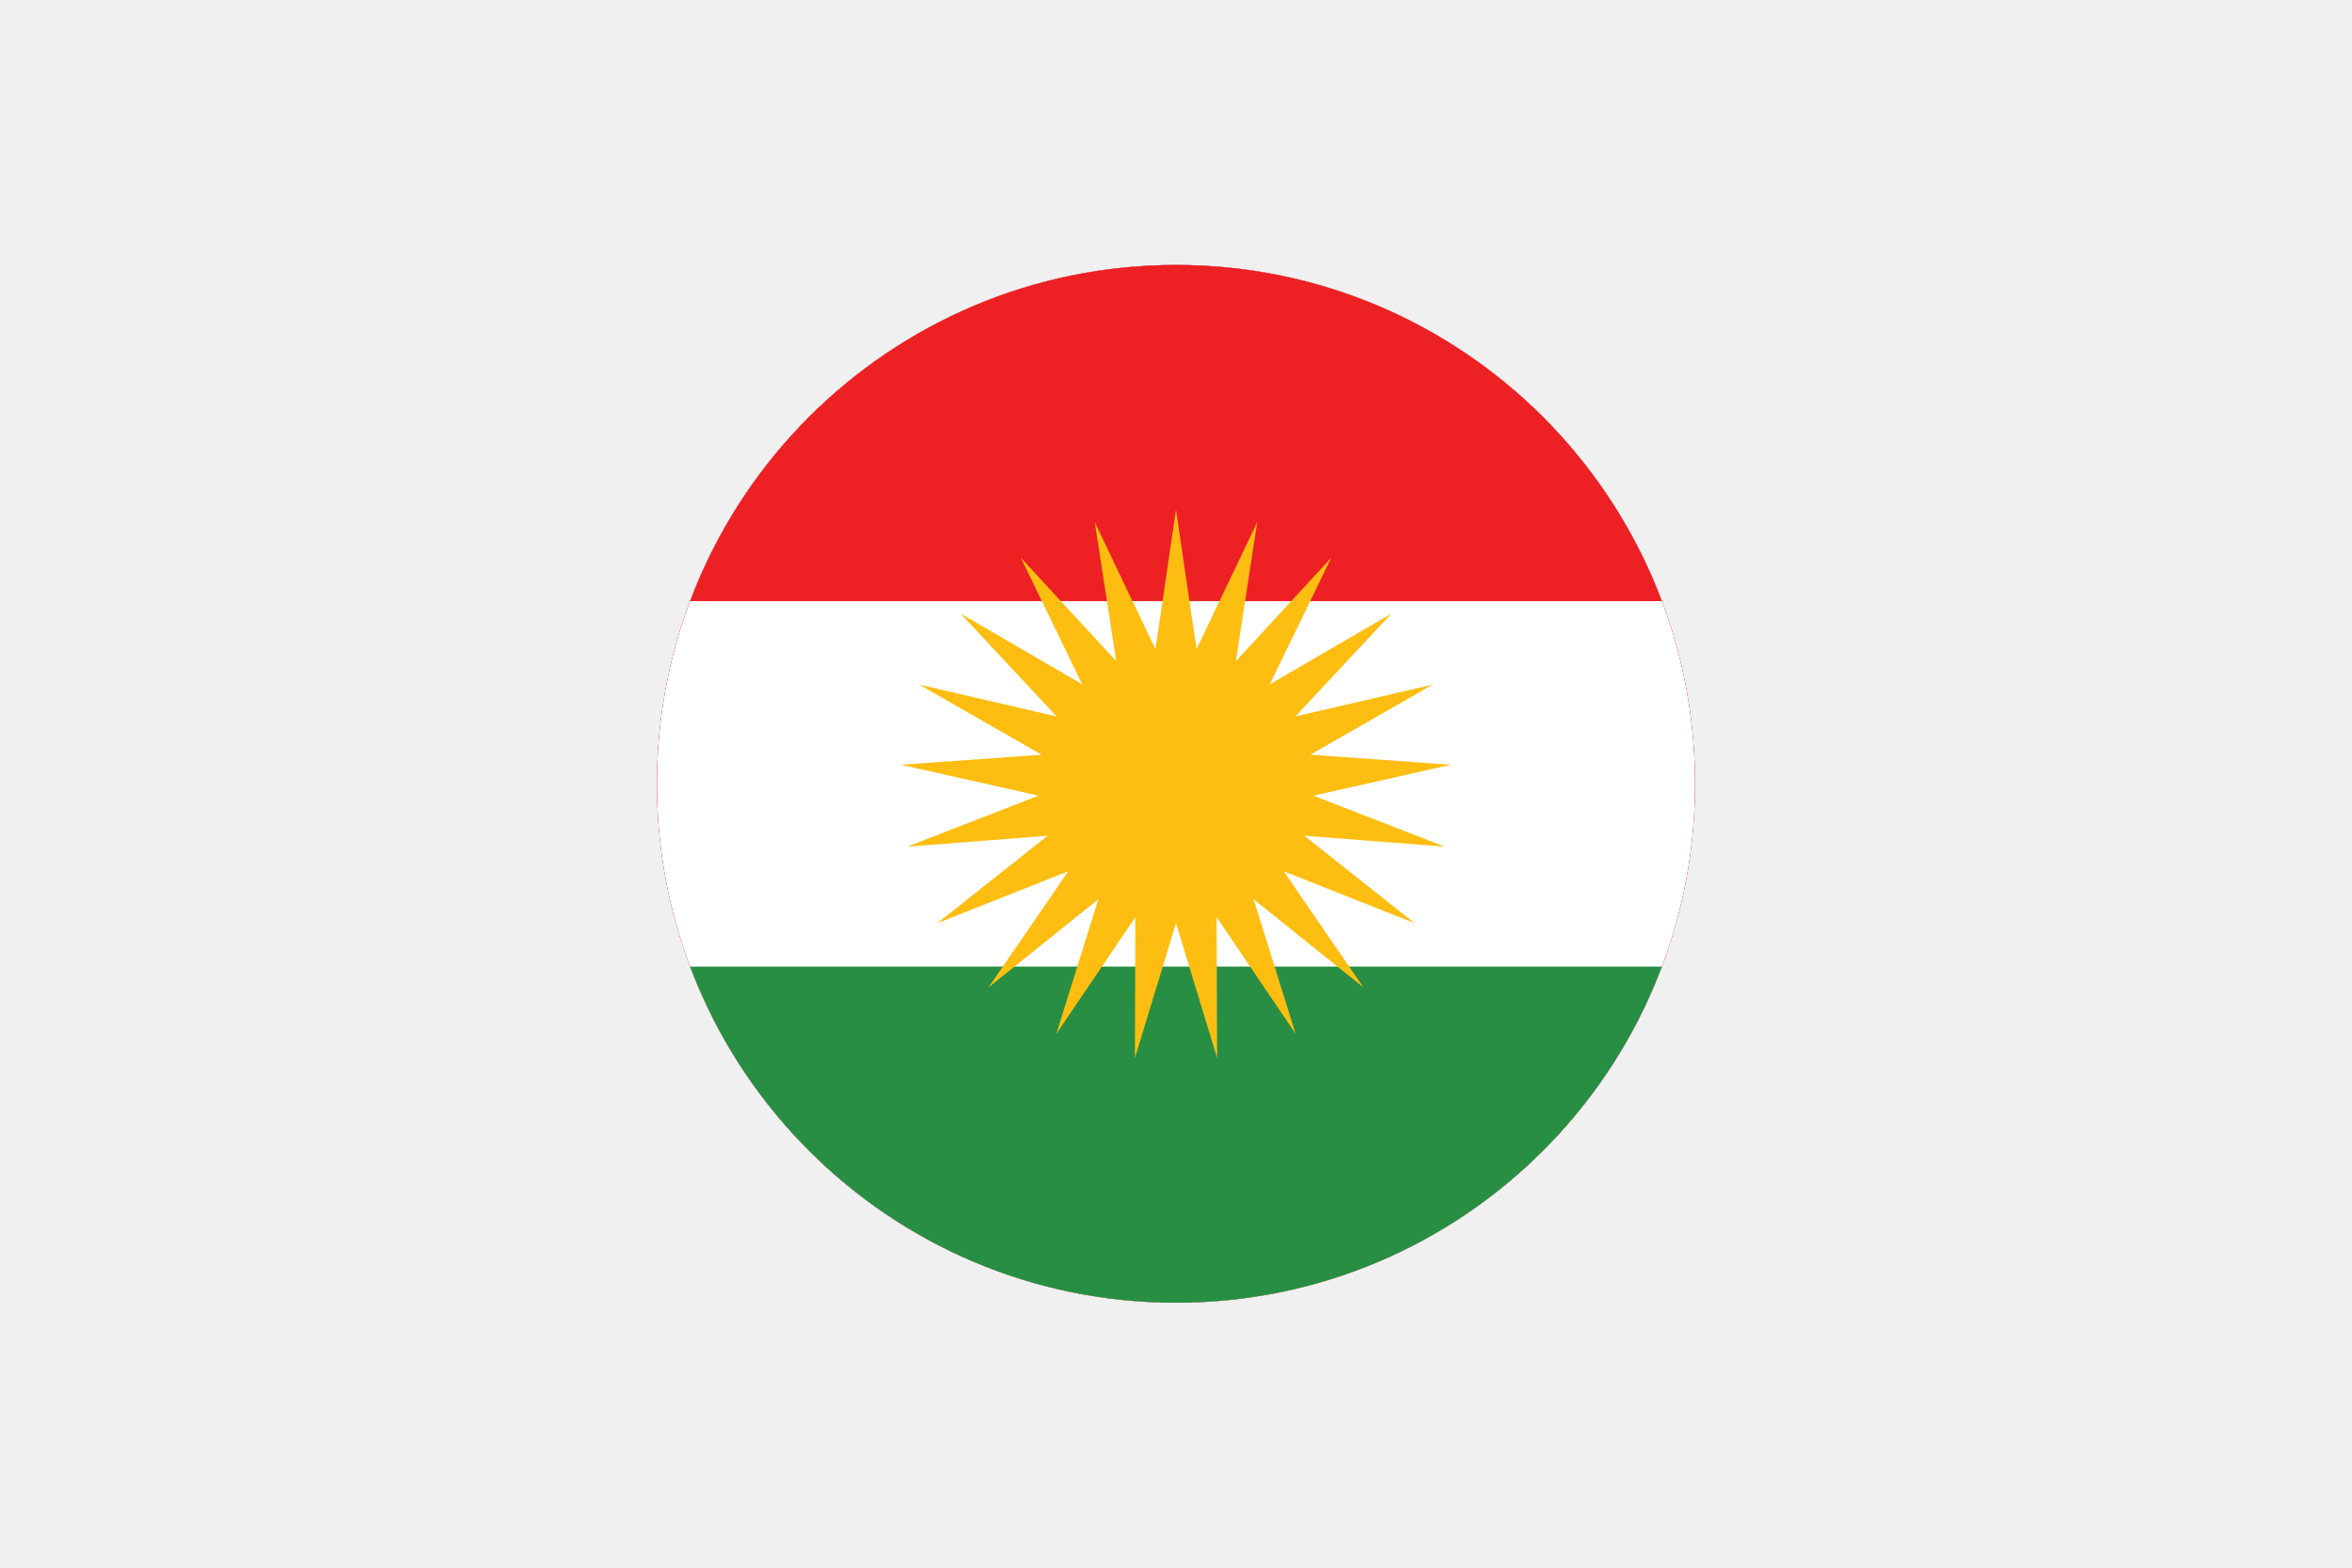
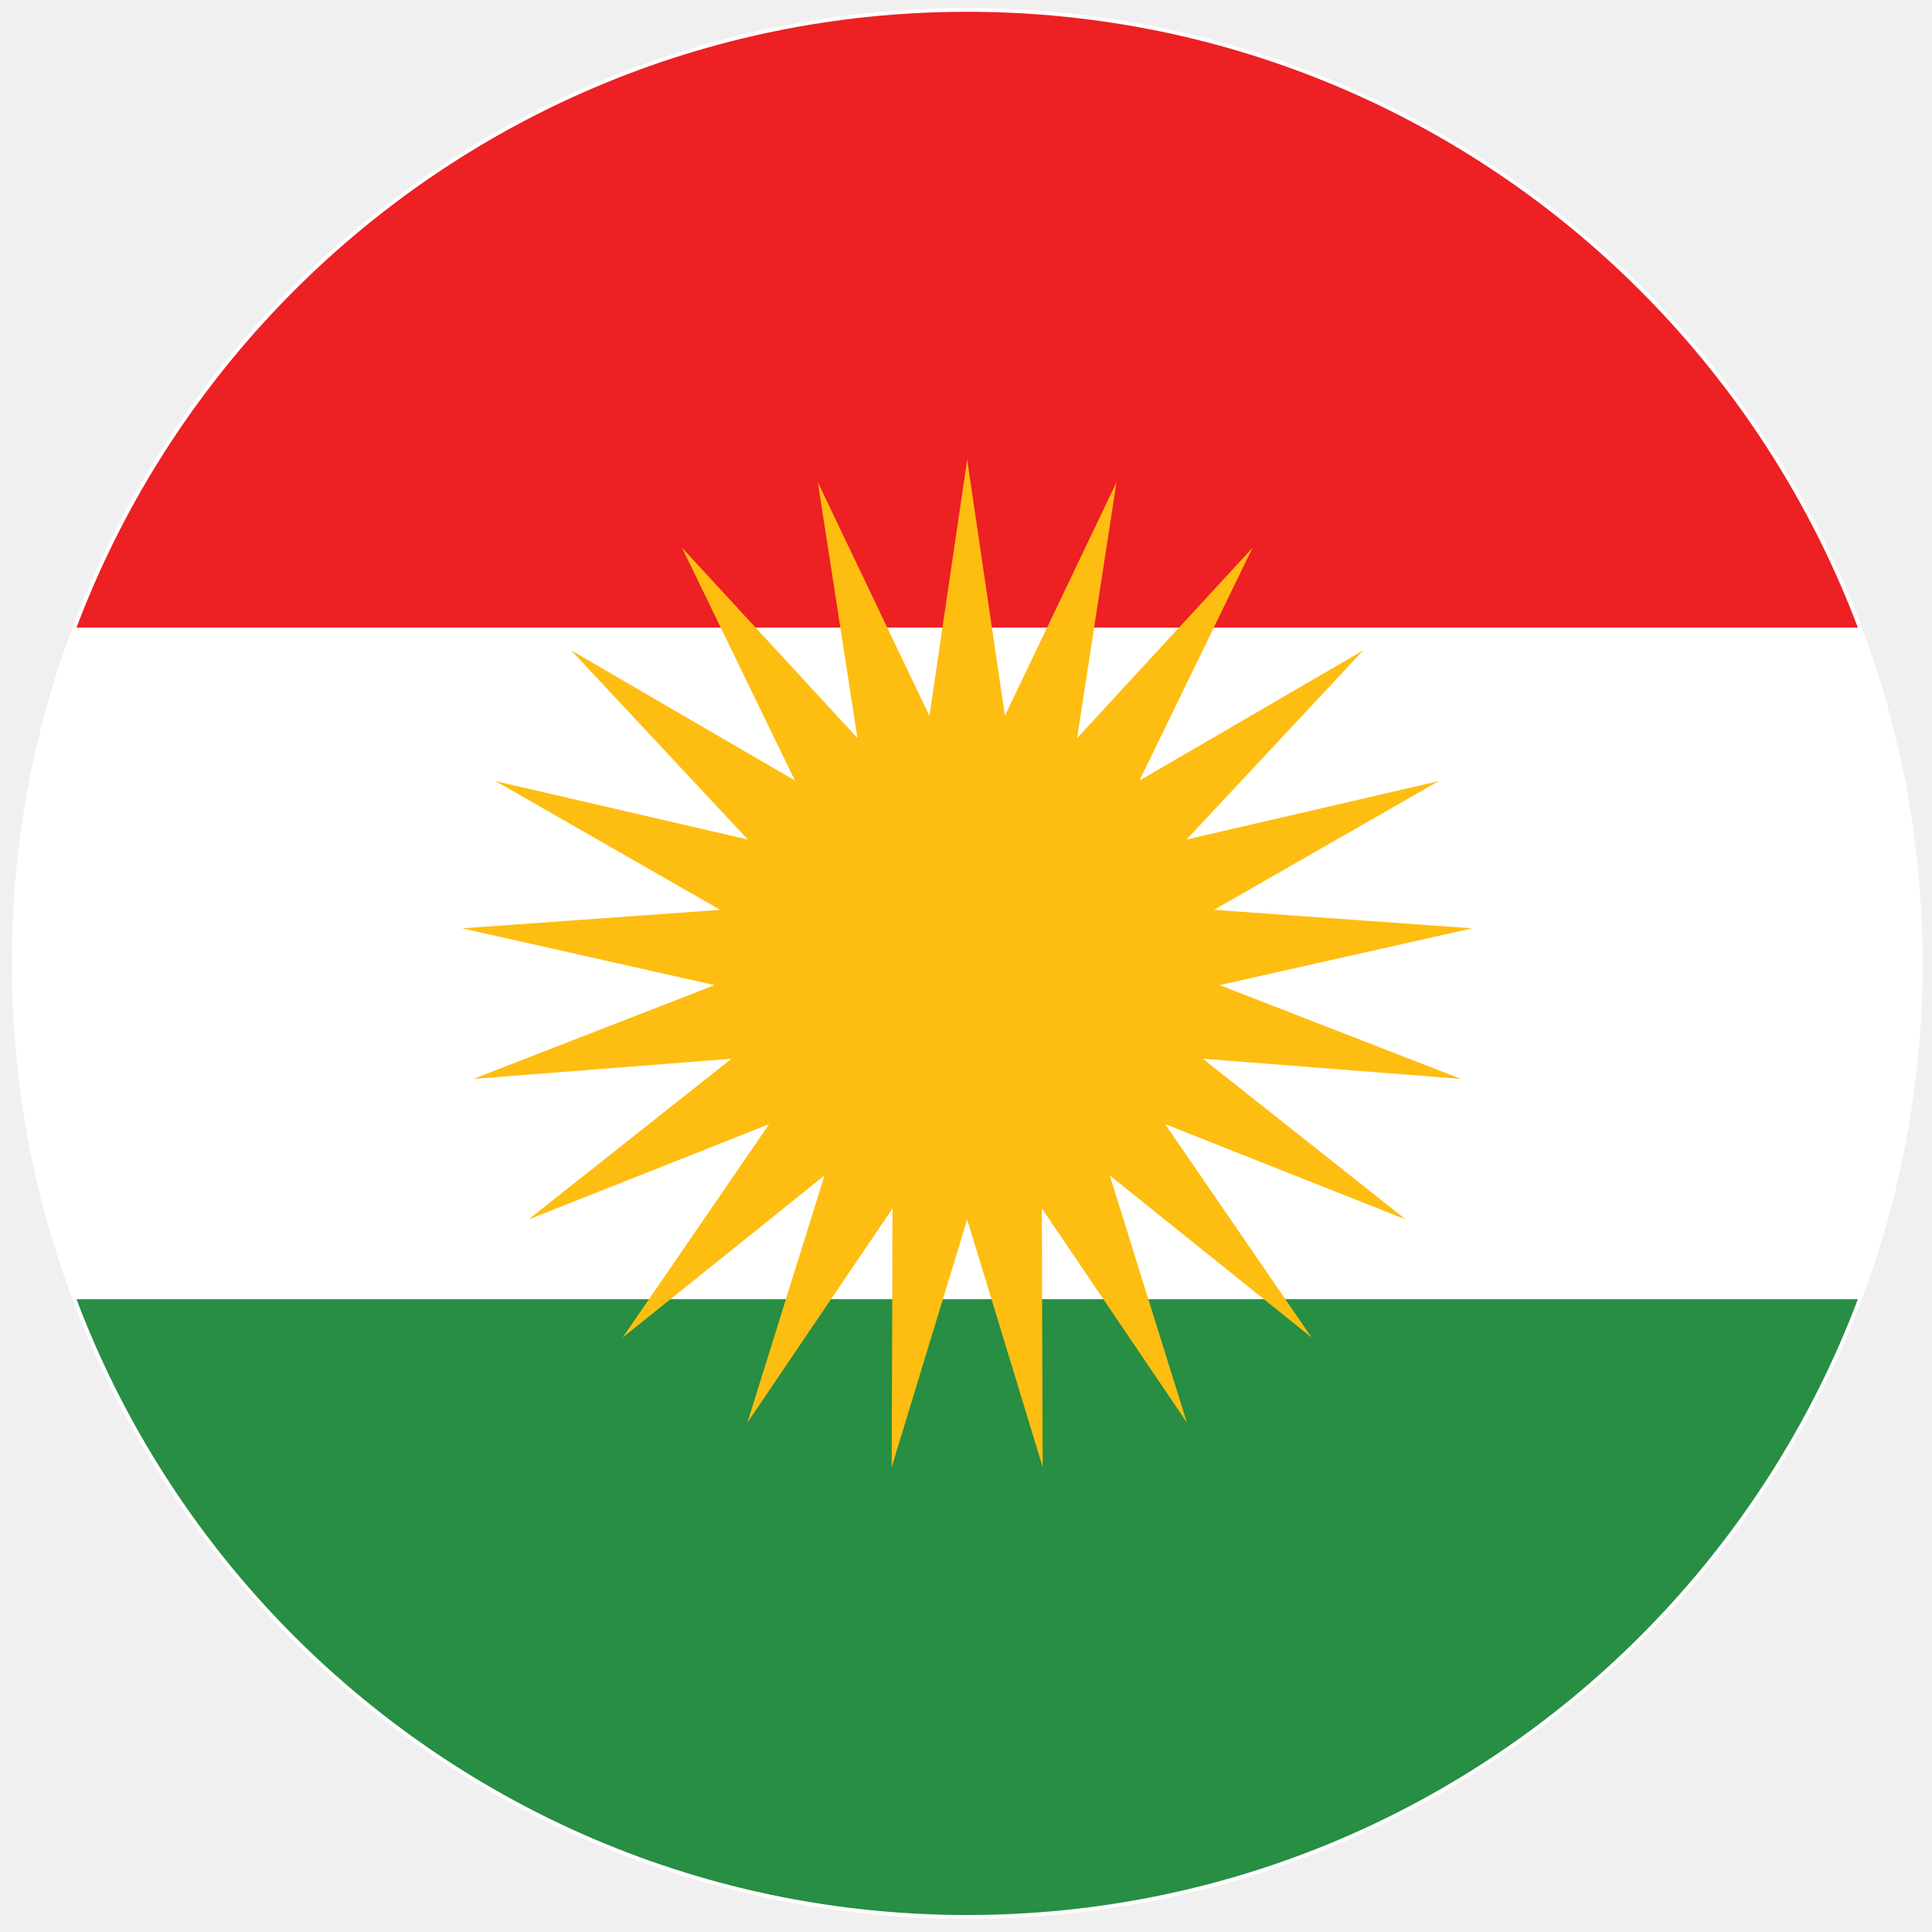
- <svg xmlns="http://www.w3.org/2000/svg" id="Layer_1" data-name="Layer 1" viewBox="0 0 1500 1000">
-   <defs>
-     <style>.cls-1{fill:none;}.cls-2{clip-path:url(#clip-path);}.cls-3{fill:#bc2025;}.cls-4{clip-path:url(#clip-path-2);}.cls-5{fill:#fff;}.cls-5,.cls-6,.cls-7,.cls-8{fill-rule:evenodd;}.cls-6{fill:#ed2024;}.cls-7{fill:#278e43;}.cls-8{fill:#febd11;}</style>
-     <clipPath id="clip-path">
-       <circle class="cls-1" cx="750" cy="500" r="331" />
-     </clipPath>
-     <clipPath id="clip-path-2">
-       <rect class="cls-1" x="405" y="155" width="690" height="690" />
-     </clipPath>
-   </defs>
-   <g class="cls-2">
-     <rect class="cls-3" x="159.41" y="47.61" width="1096.16" height="849.31" />
-     <g class="cls-4">
-       <rect class="cls-3" x="230" y="33.48" width="1099.1" height="869.88" />
-       <path class="cls-5" d="M225.44,150.29H1274.56V849.71H225.44Z" />
-       <path class="cls-6" d="M225.44,150.29H1274.56V383.43H225.44Z" />
-       <path class="cls-7" d="M225.44,616.57H1274.56V849.71H225.44Z" />
-       <path class="cls-8" d="M750,325.15l13.1,88.9L801.83,333l-13.68,88.81,60.9-66.07L809.8,436.53l77.67-45.18L826.14,457l87.54-20.28-78,44.68,89.63,6.42-87.67,19.71,83.76,32.56-89.59-7,70.44,55.8-83.54-33.1,50.86,74.08-70.07-56.26,26.76,85.78L775.91,585l.3,89.86L750,588.9l-26.21,86,.3-89.86L673.71,659.4l26.76-85.78L630.4,629.88l50.86-74.08-83.54,33.1,70.44-55.8-89.59,7,83.76-32.56-87.67-19.71,89.63-6.42-78-44.68L673.86,457l-61.33-65.67,77.67,45.18L651,355.7l60.9,66.07L698.17,333l38.73,81.09Z" />
+ <svg xmlns="http://www.w3.org/2000/svg" xmlns:xlink="http://www.w3.org/1999/xlink" version="1.1" id="Layer_1" x="0px" y="0px" viewBox="0 0 512 512" style="enable-background:new 0 0 512 512;" xml:space="preserve">
+   <style type="text/css">
+ 	.st0{clip-path:url(#SVGID_00000004546996546473304870000008794555986514908059_);}
+ 	.st1{fill:#BC2025;stroke:#FFFFFF;stroke-miterlimit:10;}
+ 	.st2{clip-path:url(#SVGID_00000049909742532351341970000006724914734443979445_);}
+ 	.st3{fill:#BC2025;}
+ 	.st4{fill-rule:evenodd;clip-rule:evenodd;fill:#FFFFFF;}
+ 	.st5{fill-rule:evenodd;clip-rule:evenodd;fill:#ED2024;}
+ 	.st6{fill-rule:evenodd;clip-rule:evenodd;fill:#278E43;}
+ 	.st7{fill-rule:evenodd;clip-rule:evenodd;fill:#FEBD11;}
+ </style>
+   <g>
+     <g>
+       <defs>
+         <circle id="SVGID_1_" cx="256.312" cy="255.312" r="252.688" />
+       </defs>
+       <clipPath id="SVGID_00000129206319070010049290000018208823440130401455_">
+         <use xlink:href="#SVGID_1_" style="overflow:visible;" />
+       </clipPath>
+       <g style="clip-path:url(#SVGID_00000129206319070010049290000018208823440130401455_);">
+         <rect x="-194.549" y="-90.046" class="st1" width="836.817" height="648.37" />
+         <g>
+           <g>
+             <defs>
+               <rect id="SVGID_00000120532825786714515960000001807691745488523186_" x="-7.064" y="-8.064" width="526.752" height="526.752" />
+             </defs>
+             <clipPath id="SVGID_00000150808736085033522000000012596580482889016448_">
+               <use xlink:href="#SVGID_00000120532825786714515960000001807691745488523186_" style="overflow:visible;" />
+             </clipPath>
+             <g style="clip-path:url(#SVGID_00000150808736085033522000000012596580482889016448_);">
+               <rect x="-140.66" y="-100.833" class="st3" width="839.062" height="664.073" />
+               <path class="st4" d="M-144.141-11.66h800.907v533.943h-800.907V-11.66H-144.141z" />
+               <path class="st5" d="M-144.141-11.66h800.907v177.981h-800.907V-11.66H-144.141z" />
+               <path class="st6" d="M-144.141,344.302h800.907v177.981h-800.907V344.302H-144.141z" />
+               <path class="st7" d="M256.312,121.83l10.001,67.867l29.567-61.874l-10.443,67.798l46.492-50.438        l-29.964,61.676l59.294-34.491l-46.82,50.118l66.829-15.482l-59.546,34.109l68.424,4.901        l-66.928,15.047l63.943,24.857l-68.394-5.344l53.774,42.598l-63.775-25.269l38.827,56.553        l-53.492-42.949l20.429,65.485L276.092,320.202l0.229,68.6l-20.009-65.623L236.303,388.832        l0.229-68.6l-38.46,56.767l20.429-65.485l-53.492,42.949l38.827-56.553l-63.775,25.269l53.774-42.598        l-68.394,5.344l63.943-24.857L122.456,246.021l68.424-4.901l-59.546-34.109l66.852,15.474        l-46.82-50.133l59.294,34.491l-29.926-61.691l46.492,50.438l-10.482-67.768l29.567,61.905        L256.312,121.83z" />
+             </g>
+             <use xlink:href="#SVGID_00000120532825786714515960000001807691745488523186_" style="overflow:visible;fill:none;stroke:#FFFFFF;stroke-miterlimit:10;" />
+           </g>
+         </g>
+       </g>
+       <use xlink:href="#SVGID_1_" style="overflow:visible;fill:none;stroke:#FFFFFF;stroke-miterlimit:10;" />
    </g>
  </g>
</svg>
